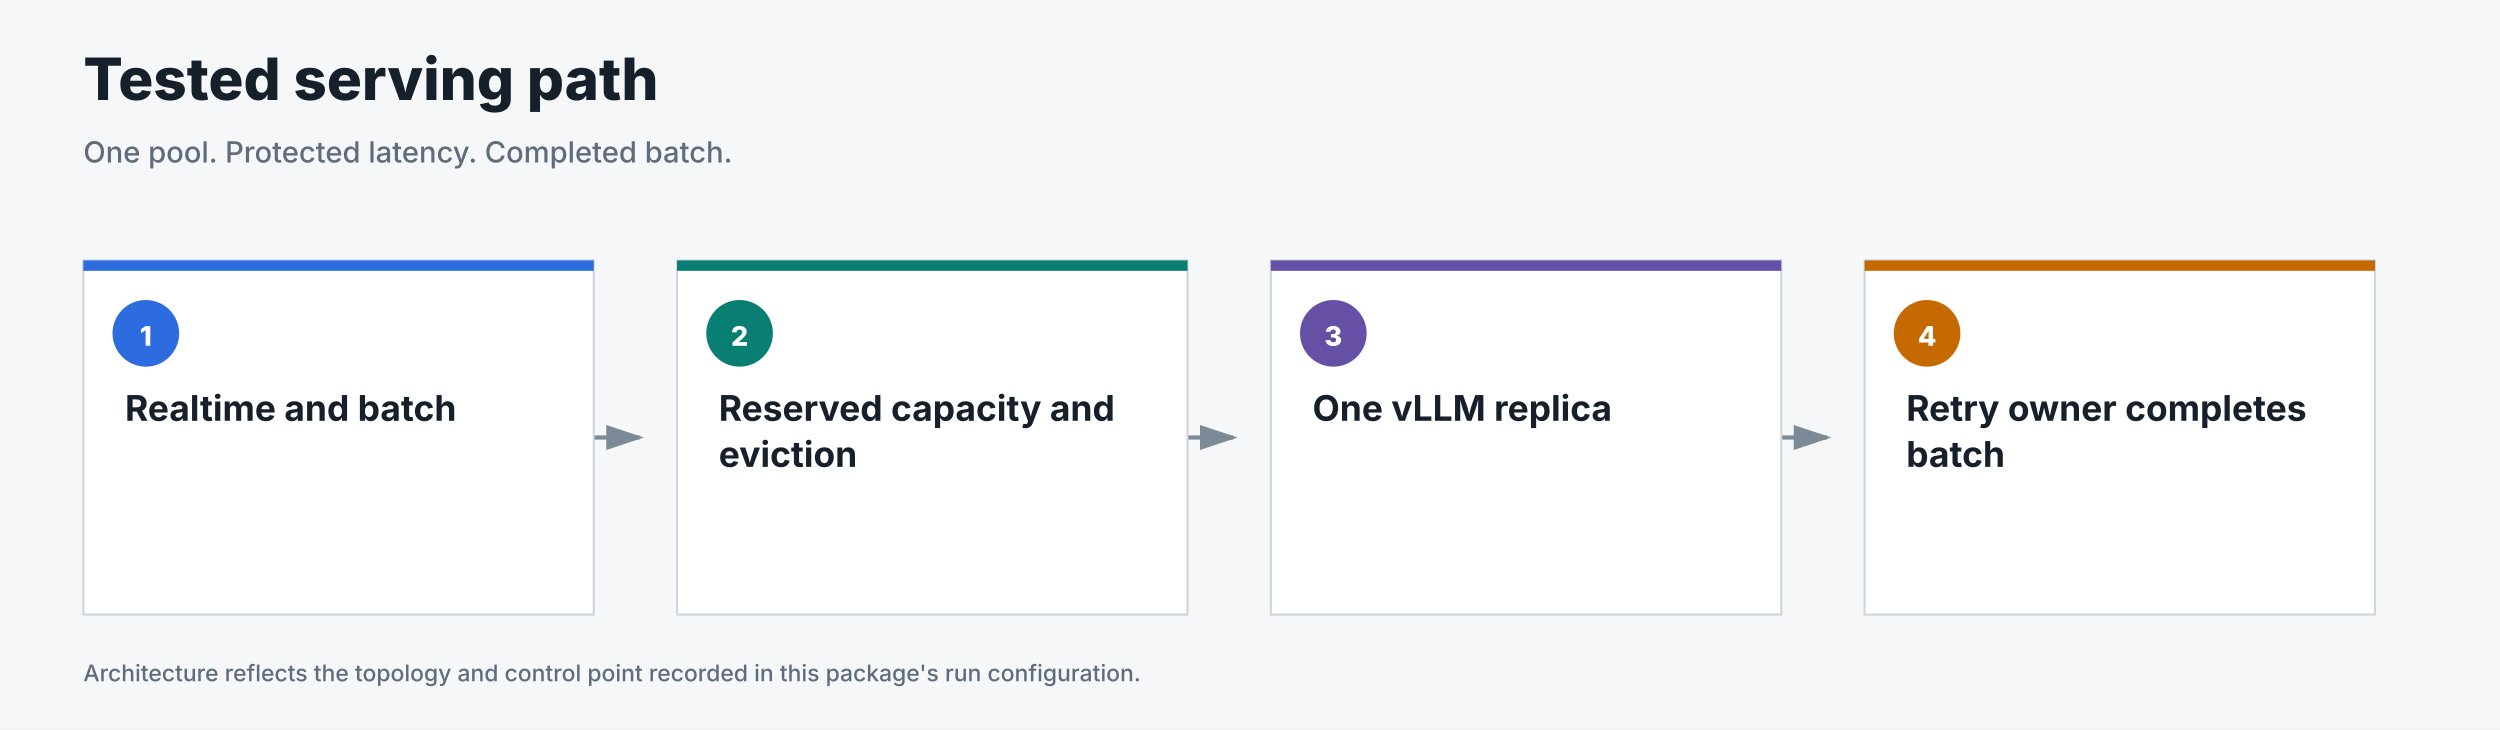
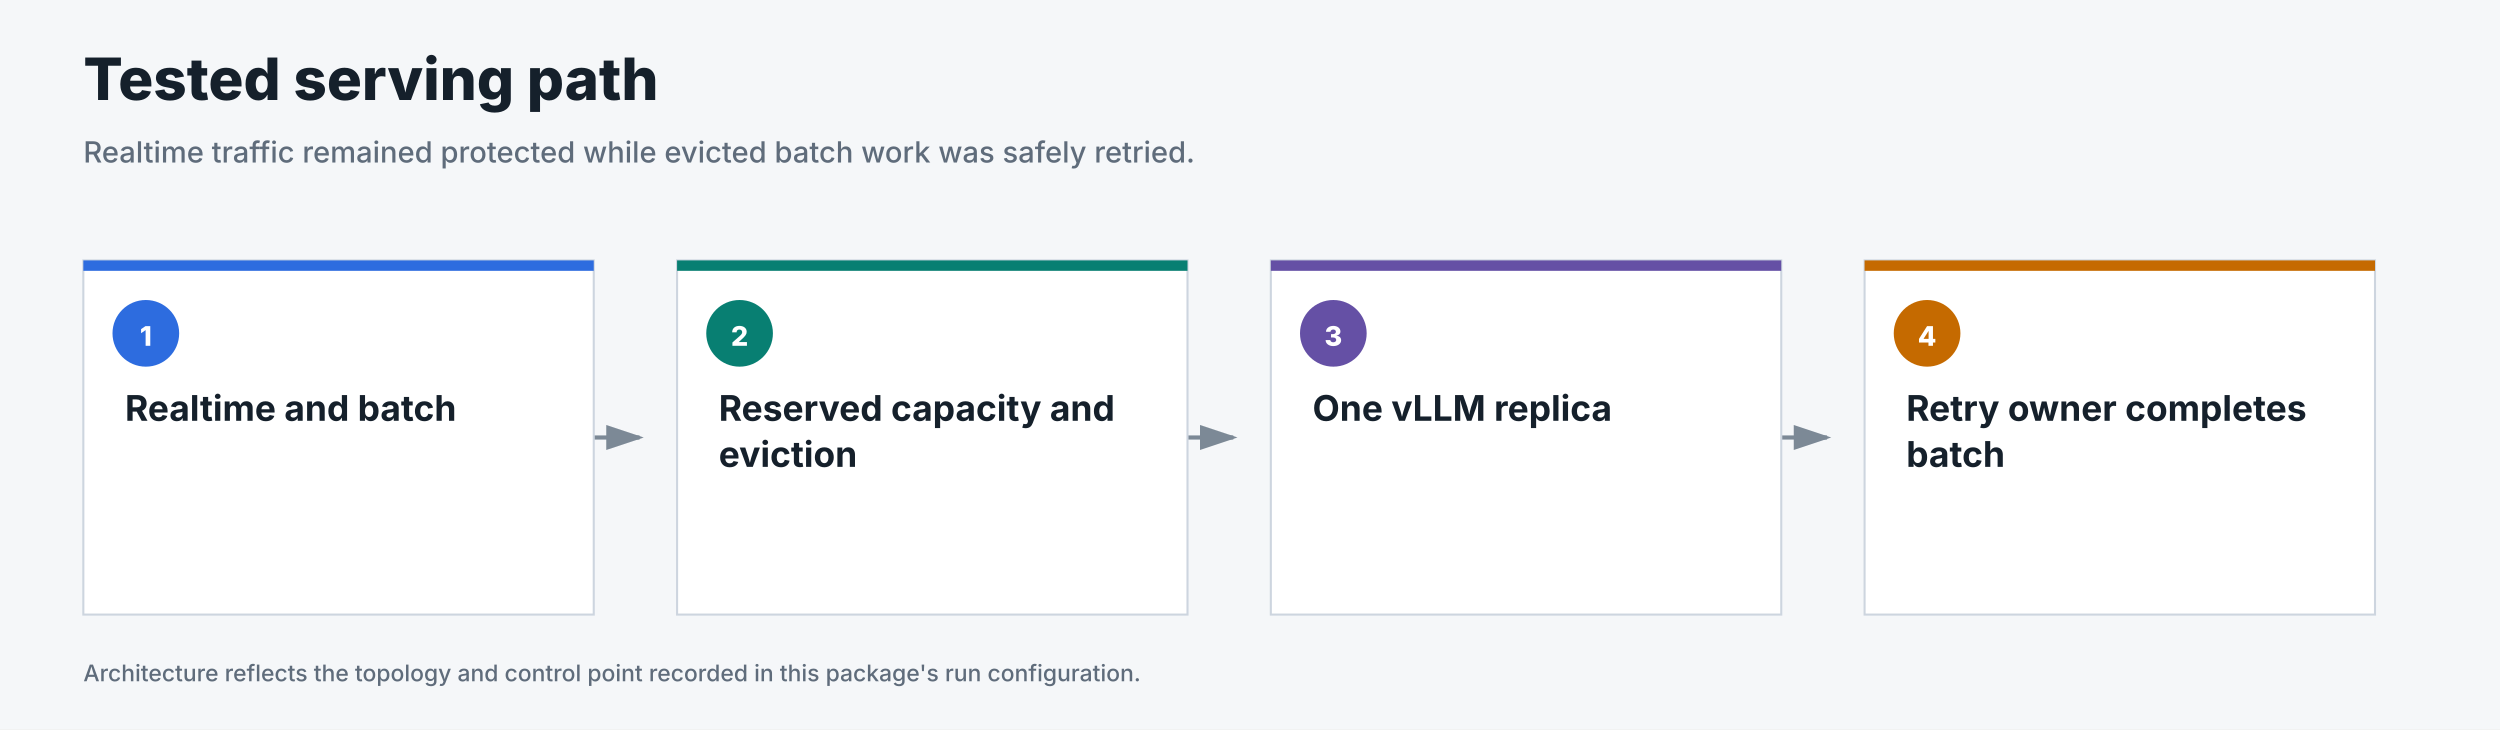
<svg xmlns="http://www.w3.org/2000/svg" width="1200" height="350" viewBox="0 0 1200 350" role="img" aria-labelledby="title desc">
  <style>text{font-family:Inter,Arial,sans-serif;letter-spacing:0}</style>
  <rect width="1200" height="350" fill="#f5f7f9" />
  <text x="40.0" y="48.0" fill="#15202b" font-size="28" font-weight="800" text-anchor="start">Tested serving path</text>
  <text x="40.0" y="78.0" fill="#5f6c7b" font-size="14" font-weight="500">
-     <tspan x="40.0" dy="0.0">One pool. Protected latency. Completed batch.</tspan>
+     <tspan x="40.0" dy="0.0">Realtime traffic remained protected while evicted batch work was safely retried.</tspan>
  </text>
  <defs>
    <marker id="arrow" markerWidth="10" markerHeight="10" refX="8" refY="3" orient="auto">
      <path d="M0,0 L0,6 L9,3 z" fill="#7c8996" />
    </marker>
  </defs>
  <line x1="285" y1="210" x2="307" y2="210" stroke="#7c8996" stroke-width="2" marker-end="url(#arrow)" />
  <rect x="40" y="125" width="245" height="170" fill="#ffffff" stroke="#cdd5df" />
  <rect x="40" y="125" width="245" height="5" fill="#2d6cdf" />
  <circle cx="70" cy="160" r="16" fill="#2d6cdf" />
  <text x="70.0" y="166.0" fill="#ffffff" font-size="13" font-weight="800" text-anchor="middle">1</text>
  <text x="60.0" y="202.0" fill="#15202b" font-size="17" font-weight="750">
    <tspan x="60.0" dy="0.0">Realtime and batch</tspan>
  </text>
  <line x1="570" y1="210" x2="592" y2="210" stroke="#7c8996" stroke-width="2" marker-end="url(#arrow)" />
  <rect x="325" y="125" width="245" height="170" fill="#ffffff" stroke="#cdd5df" />
  <rect x="325" y="125" width="245" height="5" fill="#087f72" />
  <circle cx="355" cy="160" r="16" fill="#087f72" />
  <text x="355.0" y="166.0" fill="#ffffff" font-size="13" font-weight="800" text-anchor="middle">2</text>
  <text x="345.0" y="202.0" fill="#15202b" font-size="17" font-weight="750">
    <tspan x="345.0" dy="0.0">Reserved capacity and</tspan>
    <tspan x="345.0" dy="22.1">eviction</tspan>
  </text>
  <line x1="855" y1="210" x2="877" y2="210" stroke="#7c8996" stroke-width="2" marker-end="url(#arrow)" />
  <rect x="610" y="125" width="245" height="170" fill="#ffffff" stroke="#cdd5df" />
  <rect x="610" y="125" width="245" height="5" fill="#6550a5" />
  <circle cx="640" cy="160" r="16" fill="#6550a5" />
  <text x="640.0" y="166.0" fill="#ffffff" font-size="13" font-weight="800" text-anchor="middle">3</text>
  <text x="630.0" y="202.0" fill="#15202b" font-size="17" font-weight="750">
    <tspan x="630.0" dy="0.0">One vLLM replica</tspan>
  </text>
  <rect x="895" y="125" width="245" height="170" fill="#ffffff" stroke="#cdd5df" />
  <rect x="895" y="125" width="245" height="5" fill="#c56a00" />
  <circle cx="925" cy="160" r="16" fill="#c56a00" />
  <text x="925.0" y="166.0" fill="#ffffff" font-size="13" font-weight="800" text-anchor="middle">4</text>
  <text x="915.0" y="202.0" fill="#15202b" font-size="17" font-weight="750">
    <tspan x="915.0" dy="0.0">Retry owner completes</tspan>
    <tspan x="915.0" dy="22.1">batch</tspan>
  </text>
  <text x="40.0" y="327.0" fill="#5f6c7b" font-size="11" font-weight="500" text-anchor="start">Architecture reflects the topology and control point recorded in this package's run configuration.</text>
</svg>
